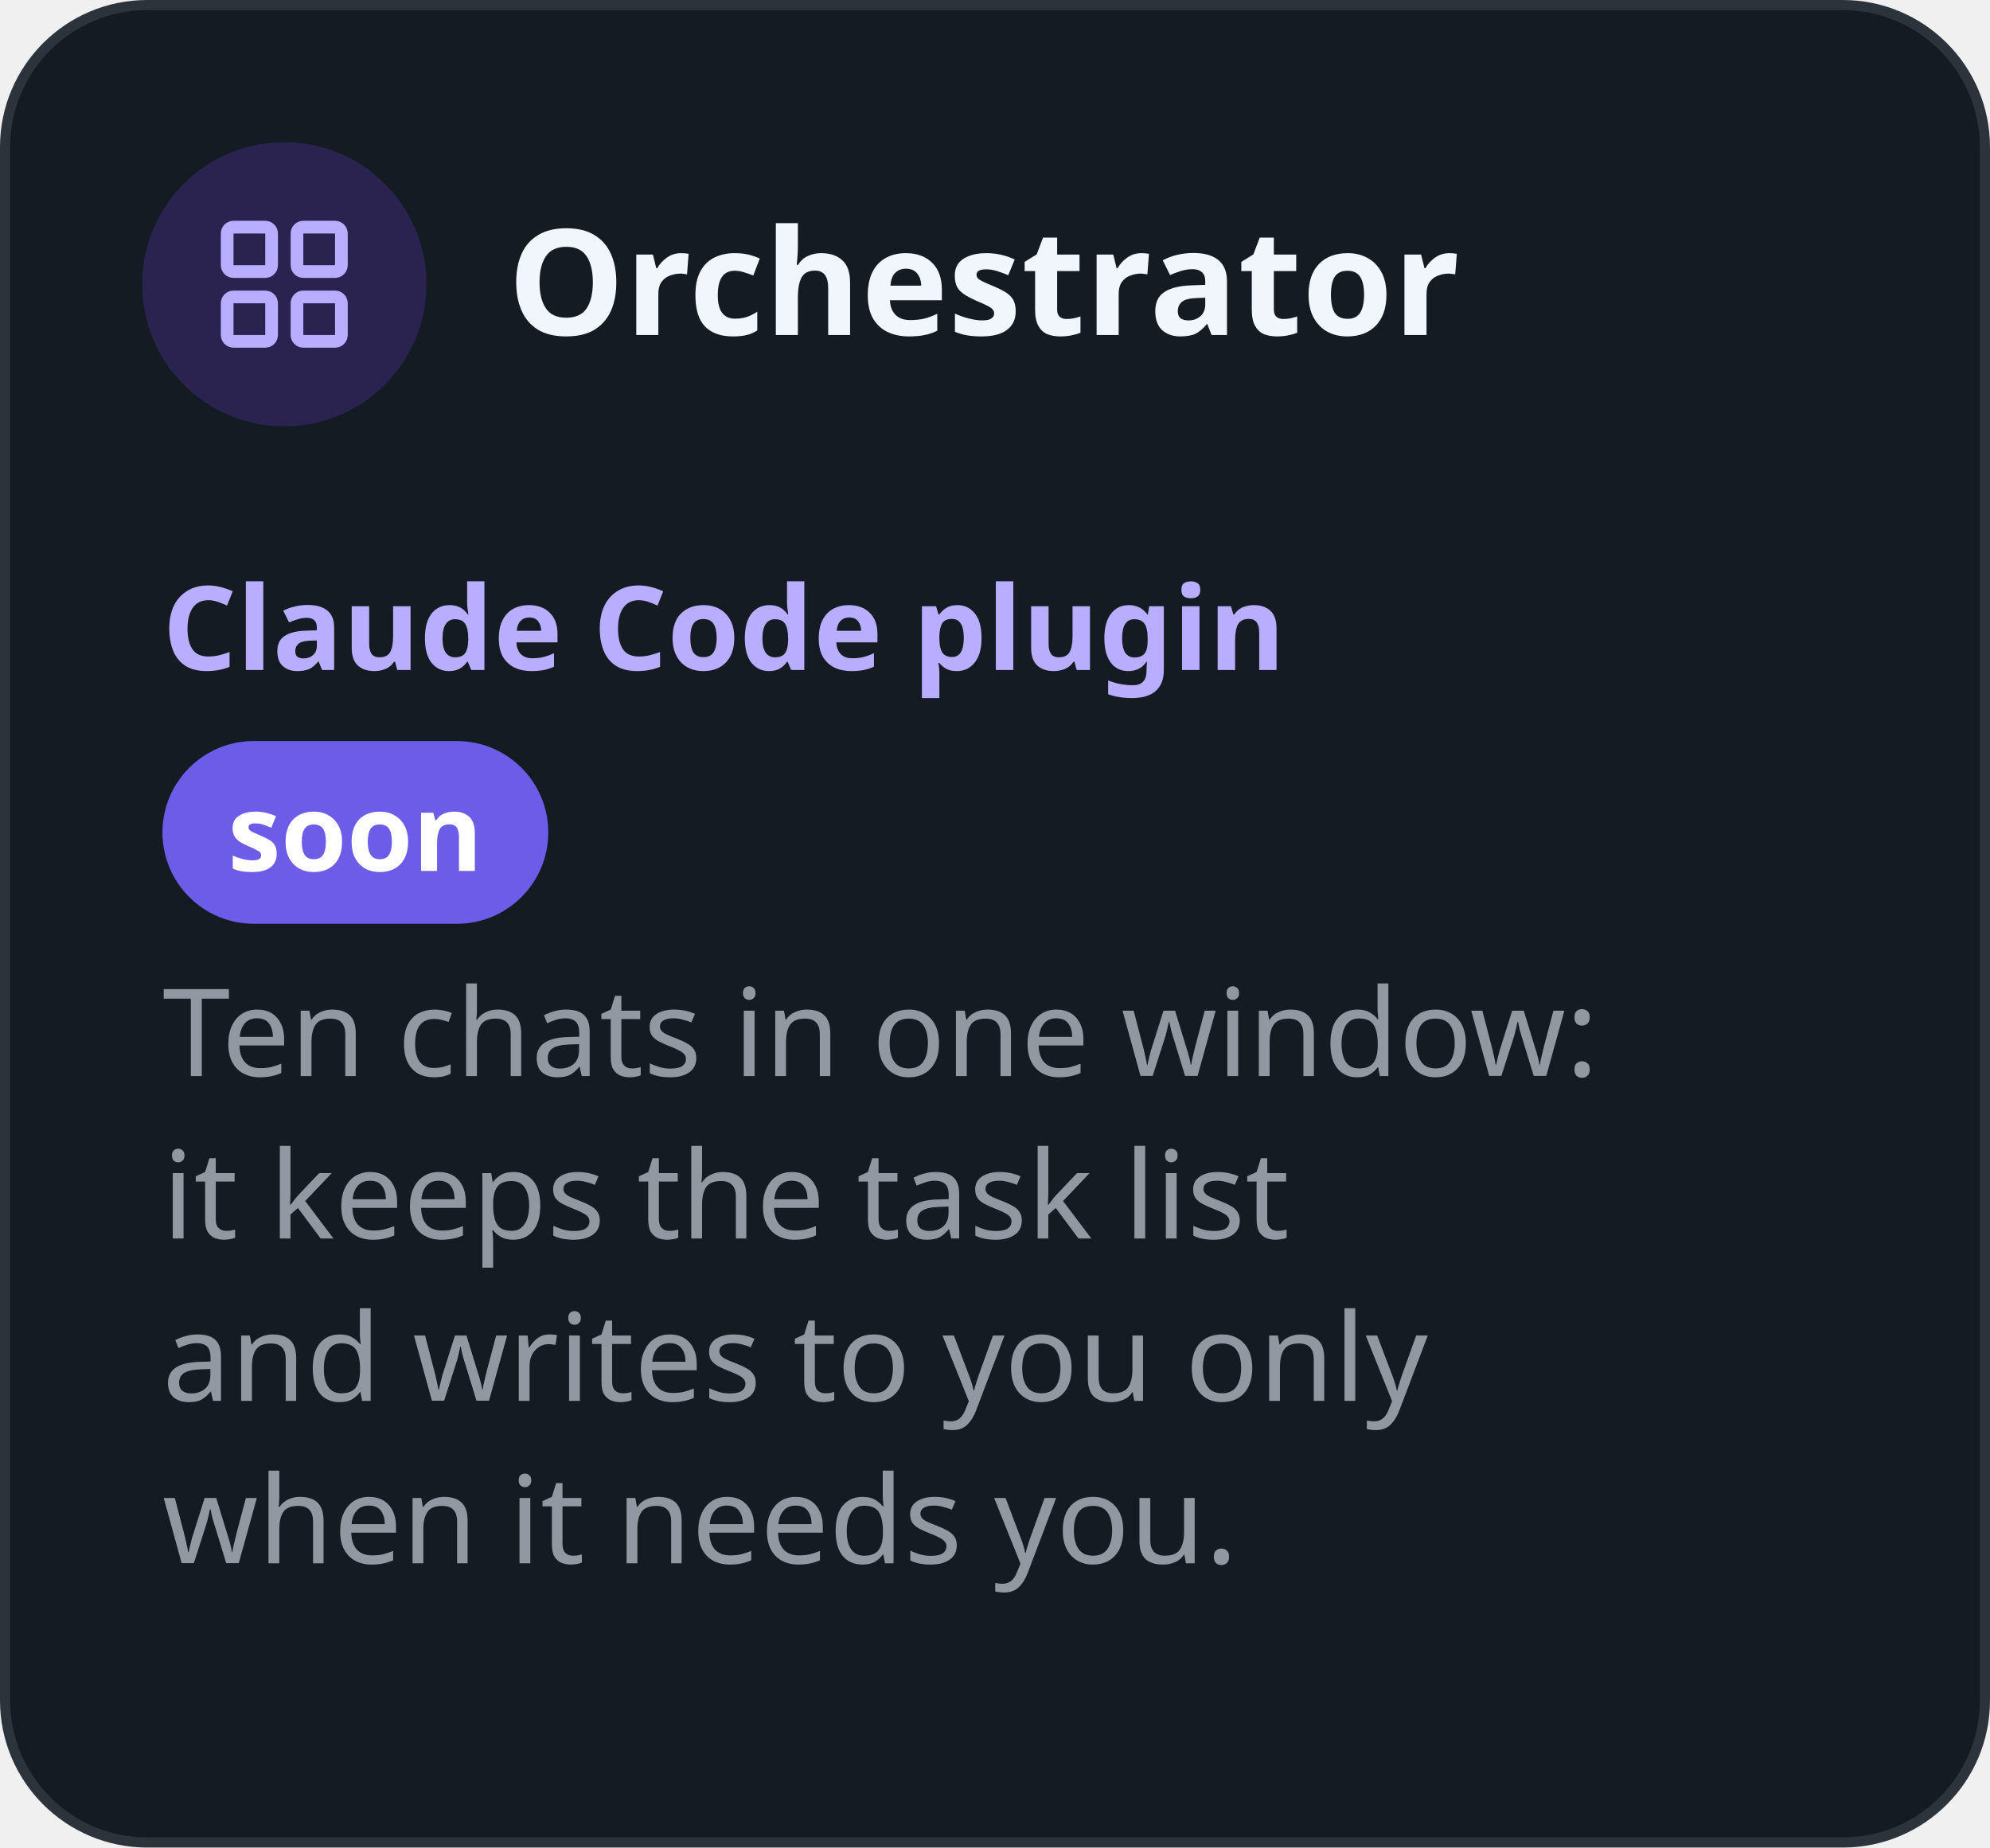
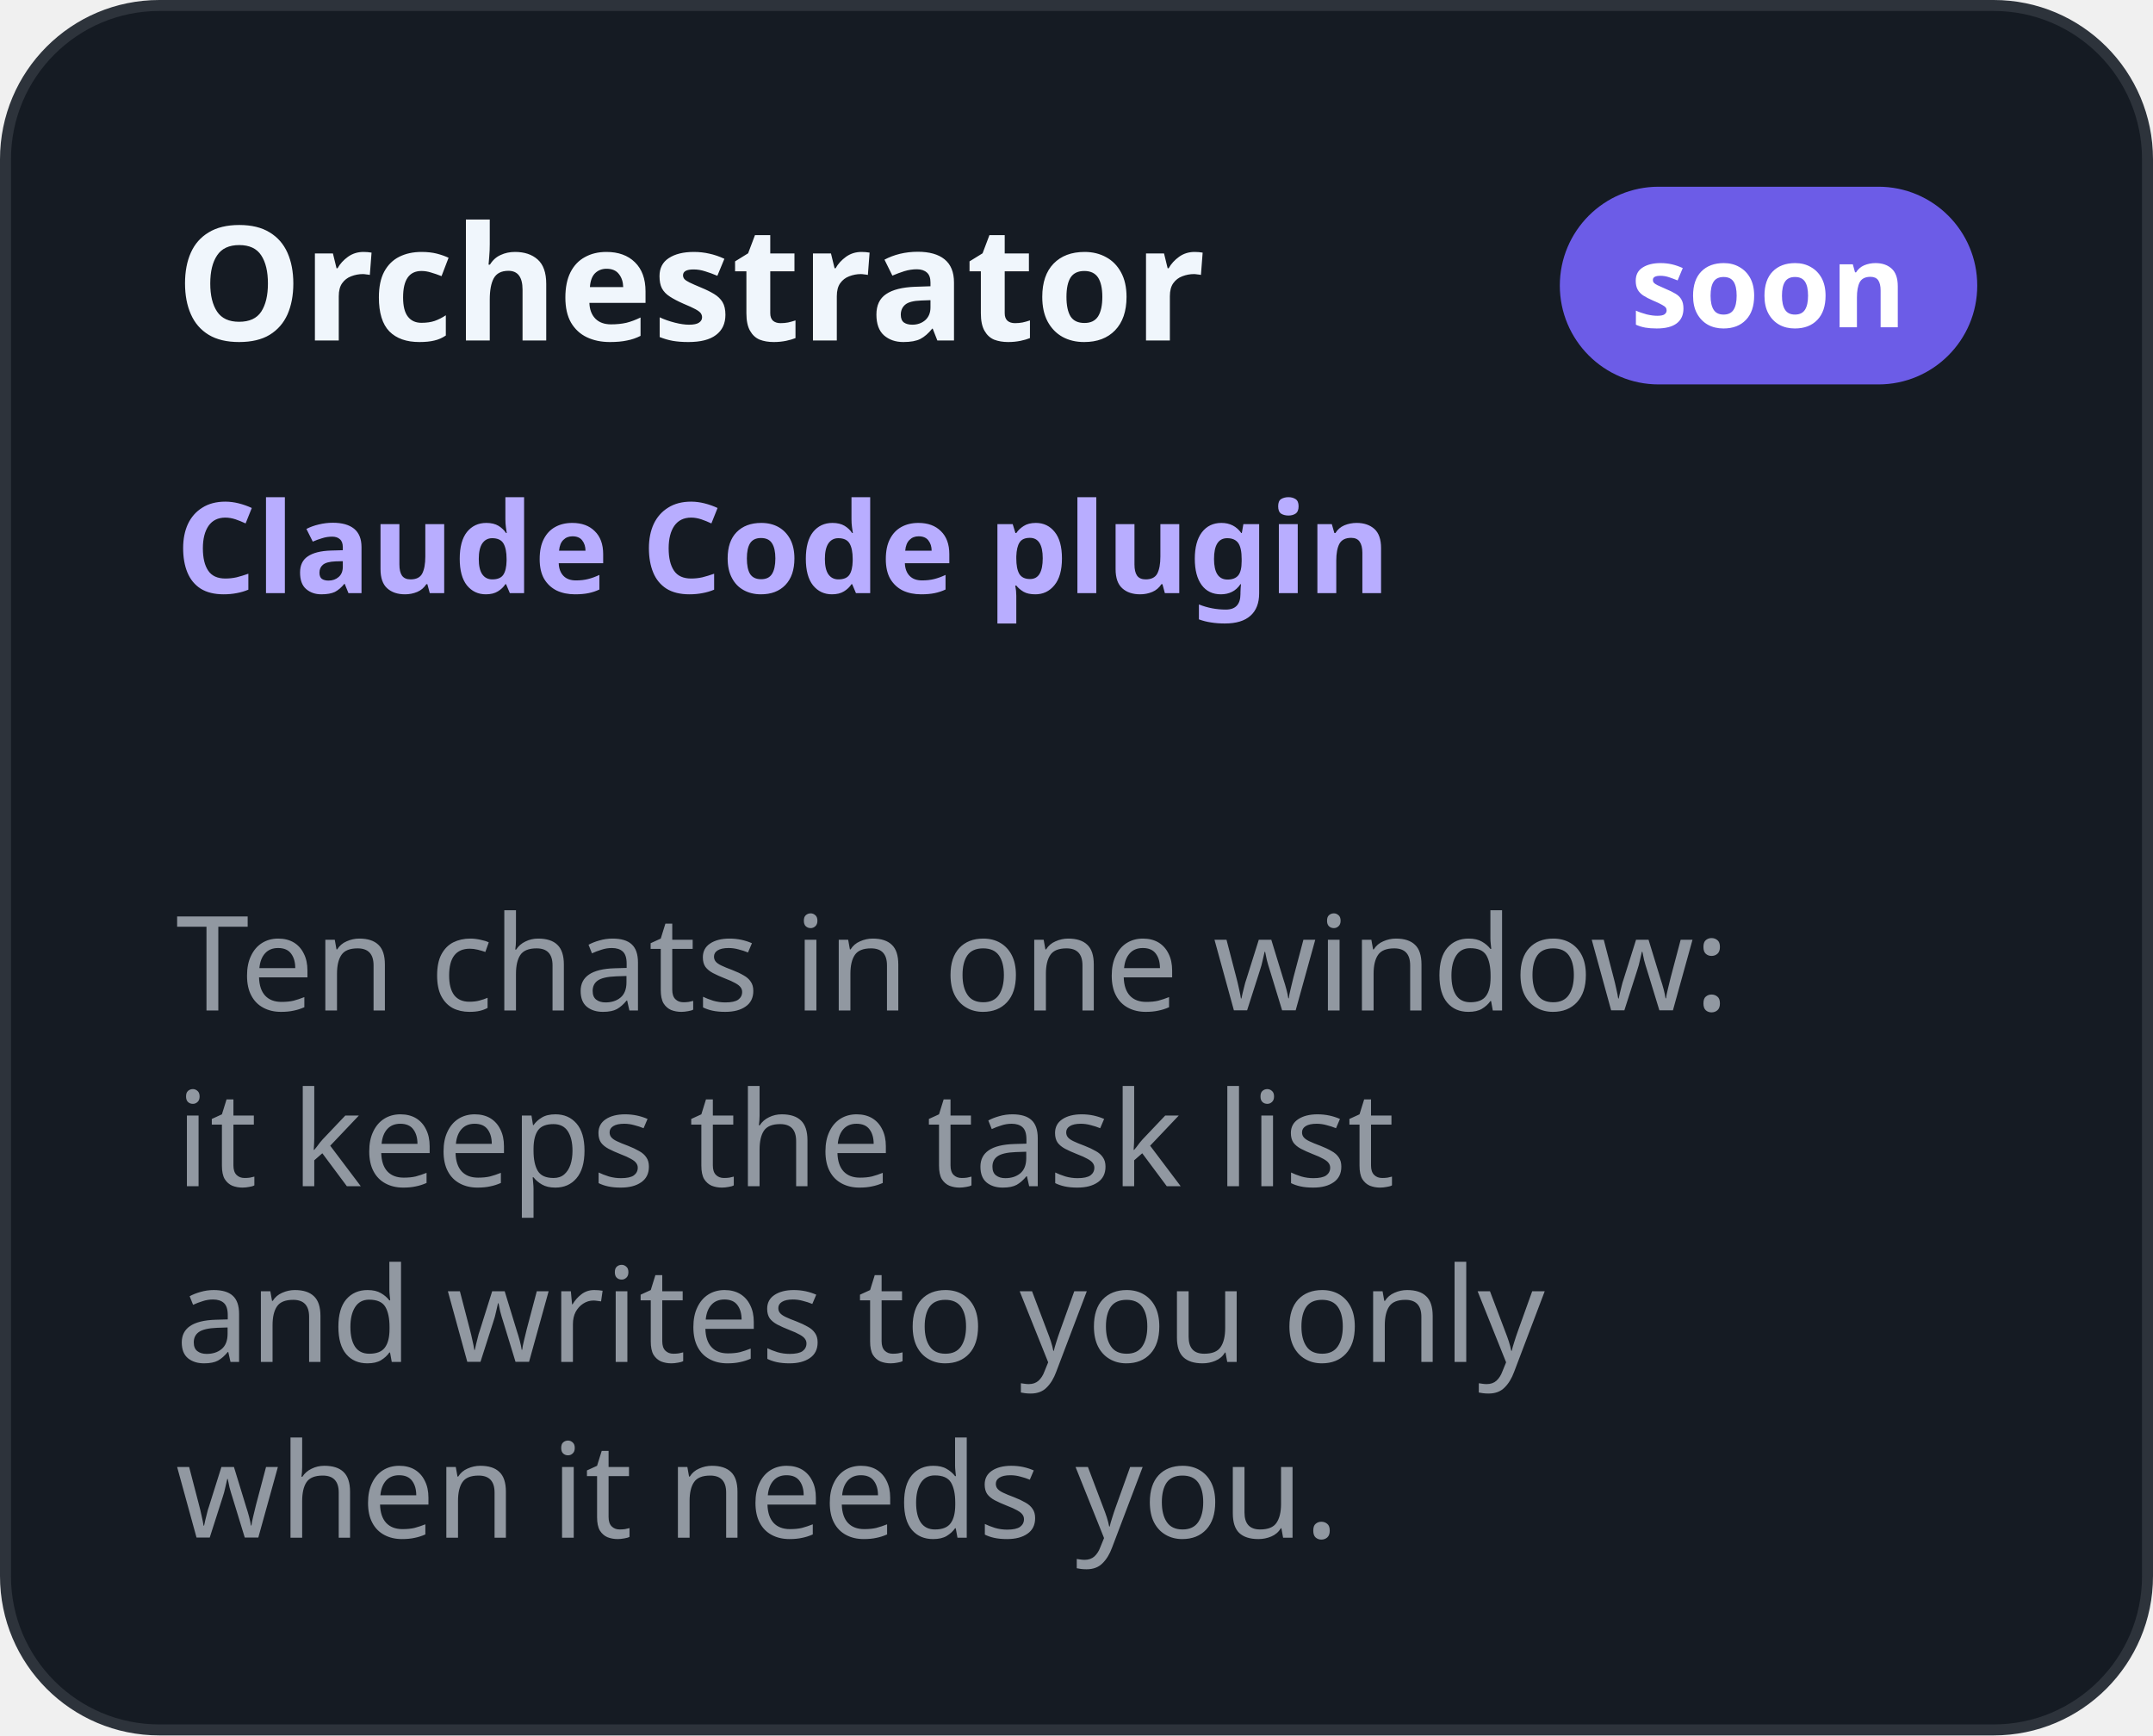
- <svg xmlns="http://www.w3.org/2000/svg" width="196" height="182" viewBox="0 0 196 182">
-   <rect x="0.5" y="0.5" width="195" height="181" rx="14" fill="#151b23" stroke="#2d333b" />
-   <circle cx="28" cy="28" r="14" fill="#2a2350" />
-   <g transform="translate(20.5 20.5) scale(0.625)" fill="none" stroke="#b8adff" stroke-width="2" stroke-linecap="round" stroke-linejoin="round">
-     <rect width="7" height="7" x="3" y="3" rx="1" />
-     <rect width="7" height="7" x="14" y="3" rx="1" />
-     <rect width="7" height="7" x="14" y="14" rx="1" />
-     <rect width="7" height="7" x="3" y="14" rx="1" />
-   </g>
-   <text x="50" y="33" text-anchor="start" font-family="-apple-system, BlinkMacSystemFont, 'Segoe UI', 'Noto Sans', Helvetica, Arial, sans-serif" font-size="14.5" font-weight="600" fill="#f0f6fc">Orchestrator</text>
-   <rect x="16" y="73" width="38" height="18" rx="9.0" fill="#6c5ce7" />
-   <text x="35.0" y="85.8" text-anchor="middle" font-family="-apple-system, BlinkMacSystemFont, 'Segoe UI', 'Noto Sans', Helvetica, Arial, sans-serif" font-size="10.5" font-weight="600" fill="#ffffff">soon</text>
-   <text x="16" y="66" text-anchor="start" font-family="-apple-system, BlinkMacSystemFont, 'Segoe UI', 'Noto Sans', Helvetica, Arial, sans-serif" font-size="11.5" font-weight="600" fill="#b8adff">Claude Code plugin</text>
-   <text x="16" y="106" text-anchor="start" font-family="-apple-system, BlinkMacSystemFont, 'Segoe UI', 'Noto Sans', Helvetica, Arial, sans-serif" font-size="12" font-weight="400" fill="#9198a1">Ten chats in one window:</text>
-   <text x="16" y="122" text-anchor="start" font-family="-apple-system, BlinkMacSystemFont, 'Segoe UI', 'Noto Sans', Helvetica, Arial, sans-serif" font-size="12" font-weight="400" fill="#9198a1">it keeps the task list</text>
-   <text x="16" y="138" text-anchor="start" font-family="-apple-system, BlinkMacSystemFont, 'Segoe UI', 'Noto Sans', Helvetica, Arial, sans-serif" font-size="12" font-weight="400" fill="#9198a1">and writes to you only</text>
-   <text x="16" y="154" text-anchor="start" font-family="-apple-system, BlinkMacSystemFont, 'Segoe UI', 'Noto Sans', Helvetica, Arial, sans-serif" font-size="12" font-weight="400" fill="#9198a1">when it needs you.</text>
+ <svg xmlns="http://www.w3.org/2000/svg" width="196" height="158" viewBox="0 0 196 158">
+   <rect x="0.5" y="0.5" width="195" height="157" rx="14" fill="#151b23" stroke="#2d333b" />
+   <text x="16" y="31" text-anchor="start" font-family="-apple-system, BlinkMacSystemFont, 'Segoe UI', 'Noto Sans', Helvetica, Arial, sans-serif" font-size="14.5" font-weight="600" fill="#f0f6fc">Orchestrator</text>
+   <rect x="142" y="17.0" width="38" height="18" rx="9.0" fill="#6c5ce7" />
+   <text x="161.0" y="29.8" text-anchor="middle" font-family="-apple-system, BlinkMacSystemFont, 'Segoe UI', 'Noto Sans', Helvetica, Arial, sans-serif" font-size="10.5" font-weight="600" fill="#ffffff">soon</text>
+   <text x="16" y="54" text-anchor="start" font-family="-apple-system, BlinkMacSystemFont, 'Segoe UI', 'Noto Sans', Helvetica, Arial, sans-serif" font-size="11.5" font-weight="600" fill="#b8adff">Claude Code plugin</text>
+   <text x="16" y="92" text-anchor="start" font-family="-apple-system, BlinkMacSystemFont, 'Segoe UI', 'Noto Sans', Helvetica, Arial, sans-serif" font-size="12" font-weight="400" fill="#9198a1">Ten chats in one window:</text>
+   <text x="16" y="108" text-anchor="start" font-family="-apple-system, BlinkMacSystemFont, 'Segoe UI', 'Noto Sans', Helvetica, Arial, sans-serif" font-size="12" font-weight="400" fill="#9198a1">it keeps the task list</text>
+   <text x="16" y="124" text-anchor="start" font-family="-apple-system, BlinkMacSystemFont, 'Segoe UI', 'Noto Sans', Helvetica, Arial, sans-serif" font-size="12" font-weight="400" fill="#9198a1">and writes to you only</text>
+   <text x="16" y="140" text-anchor="start" font-family="-apple-system, BlinkMacSystemFont, 'Segoe UI', 'Noto Sans', Helvetica, Arial, sans-serif" font-size="12" font-weight="400" fill="#9198a1">when it needs you.</text>
</svg>
